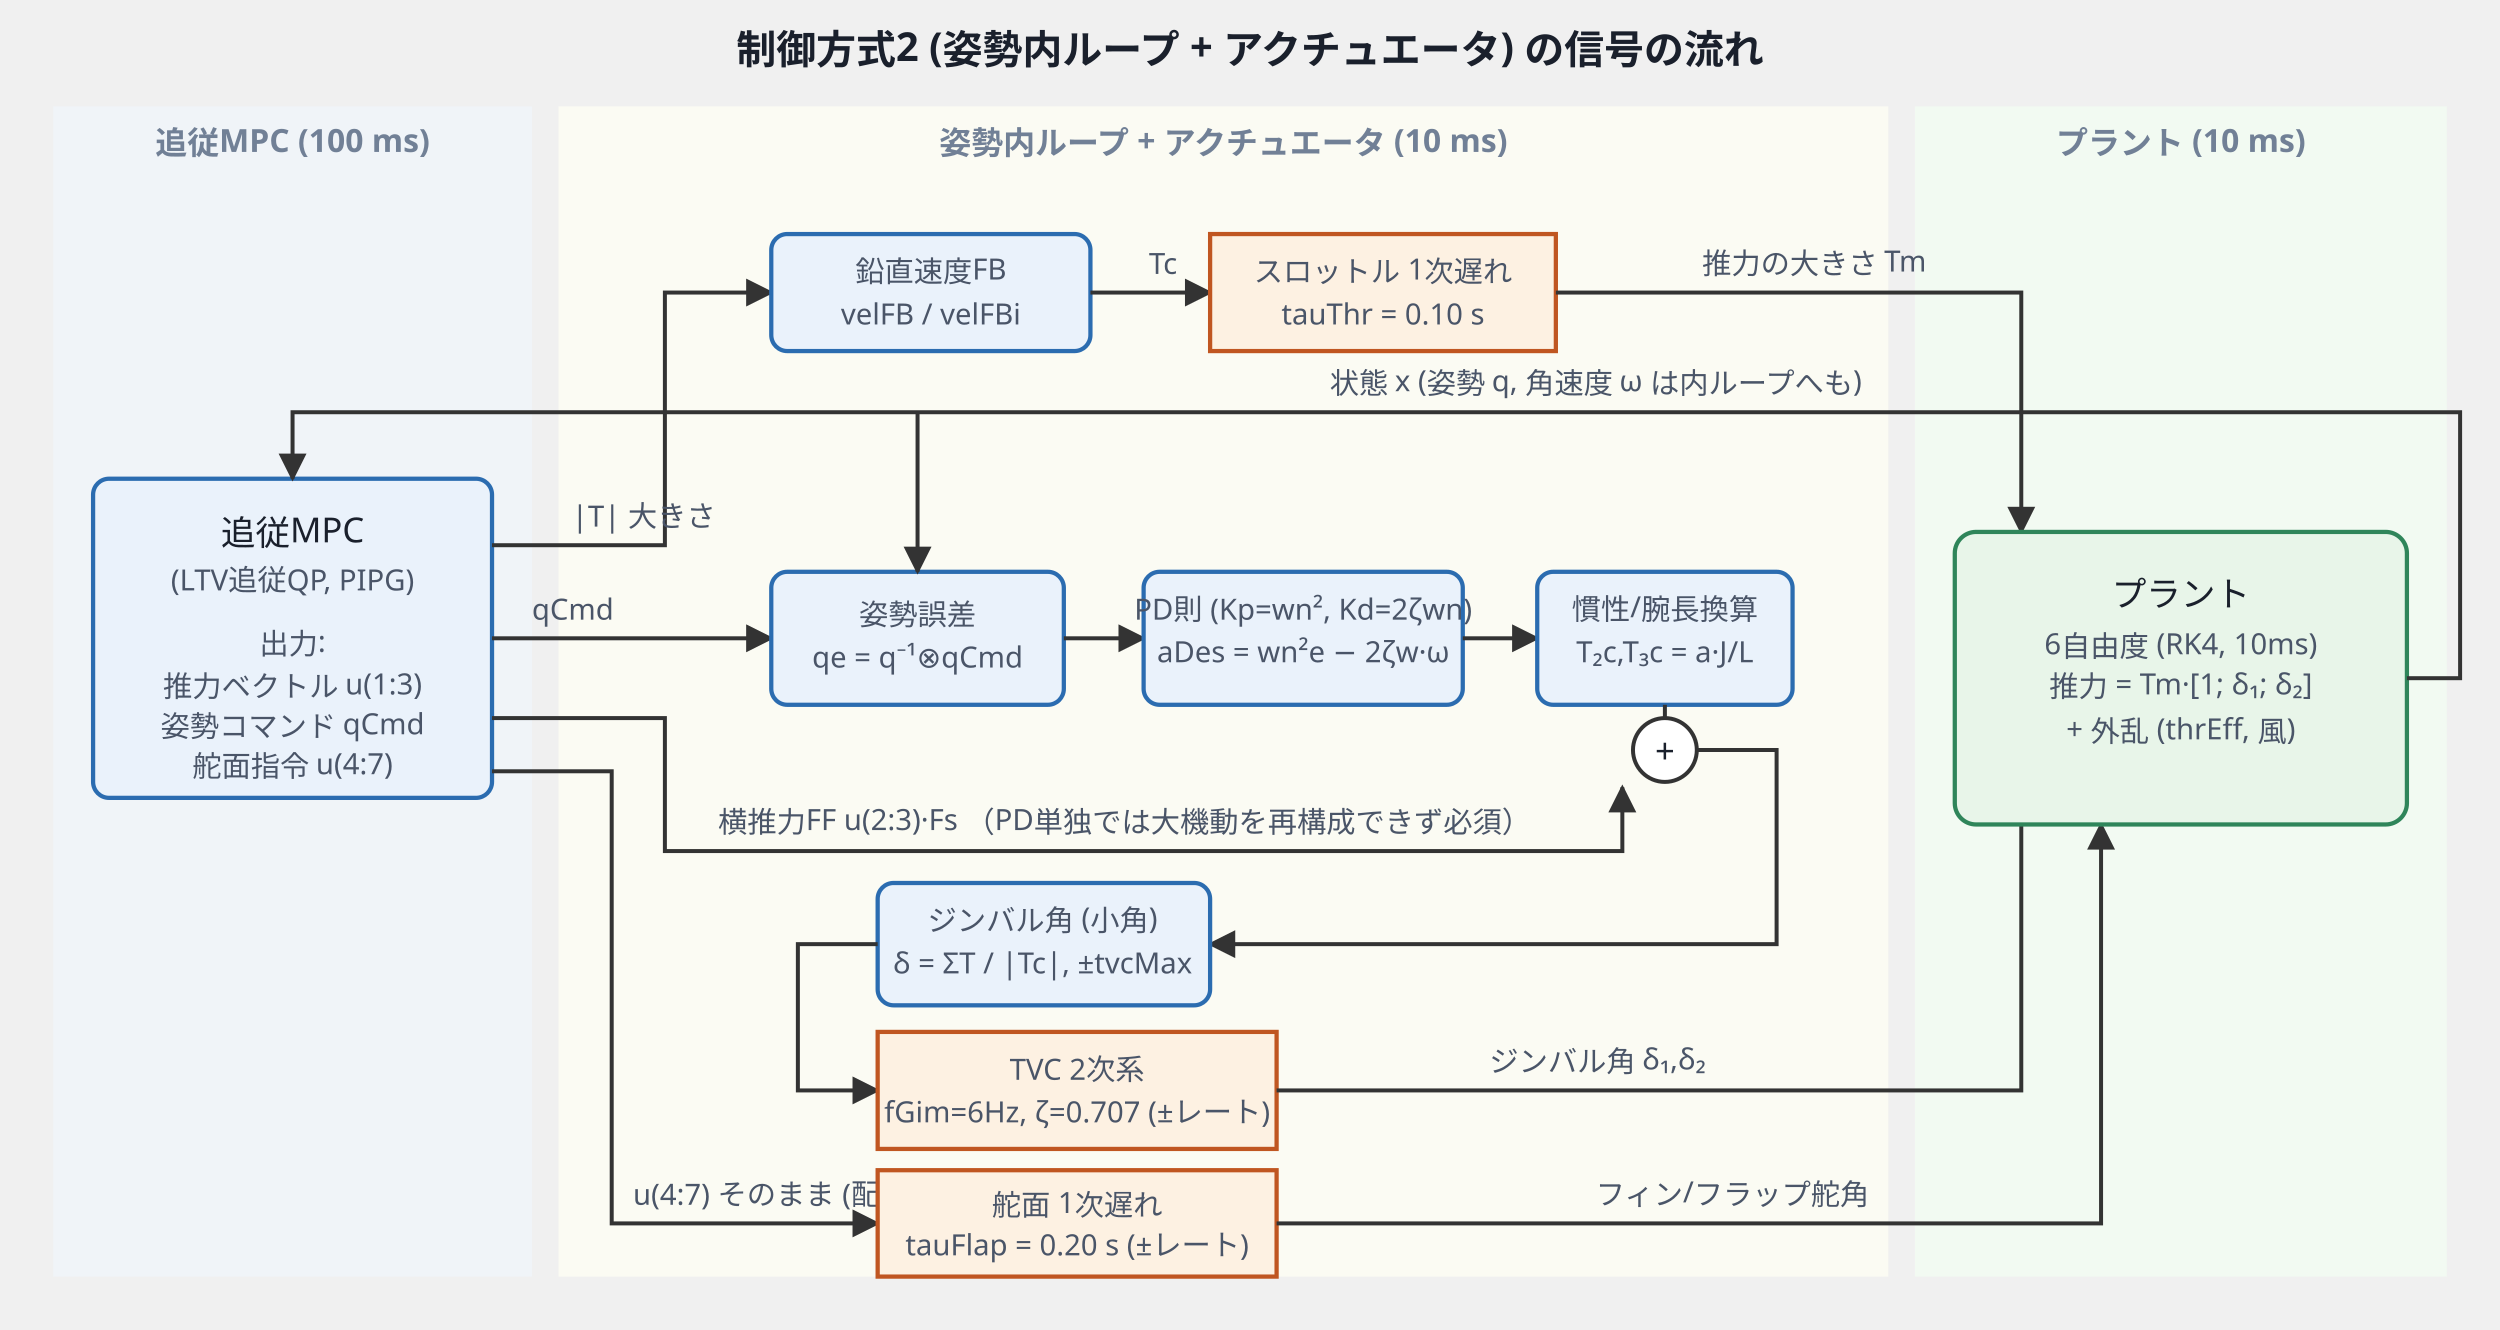
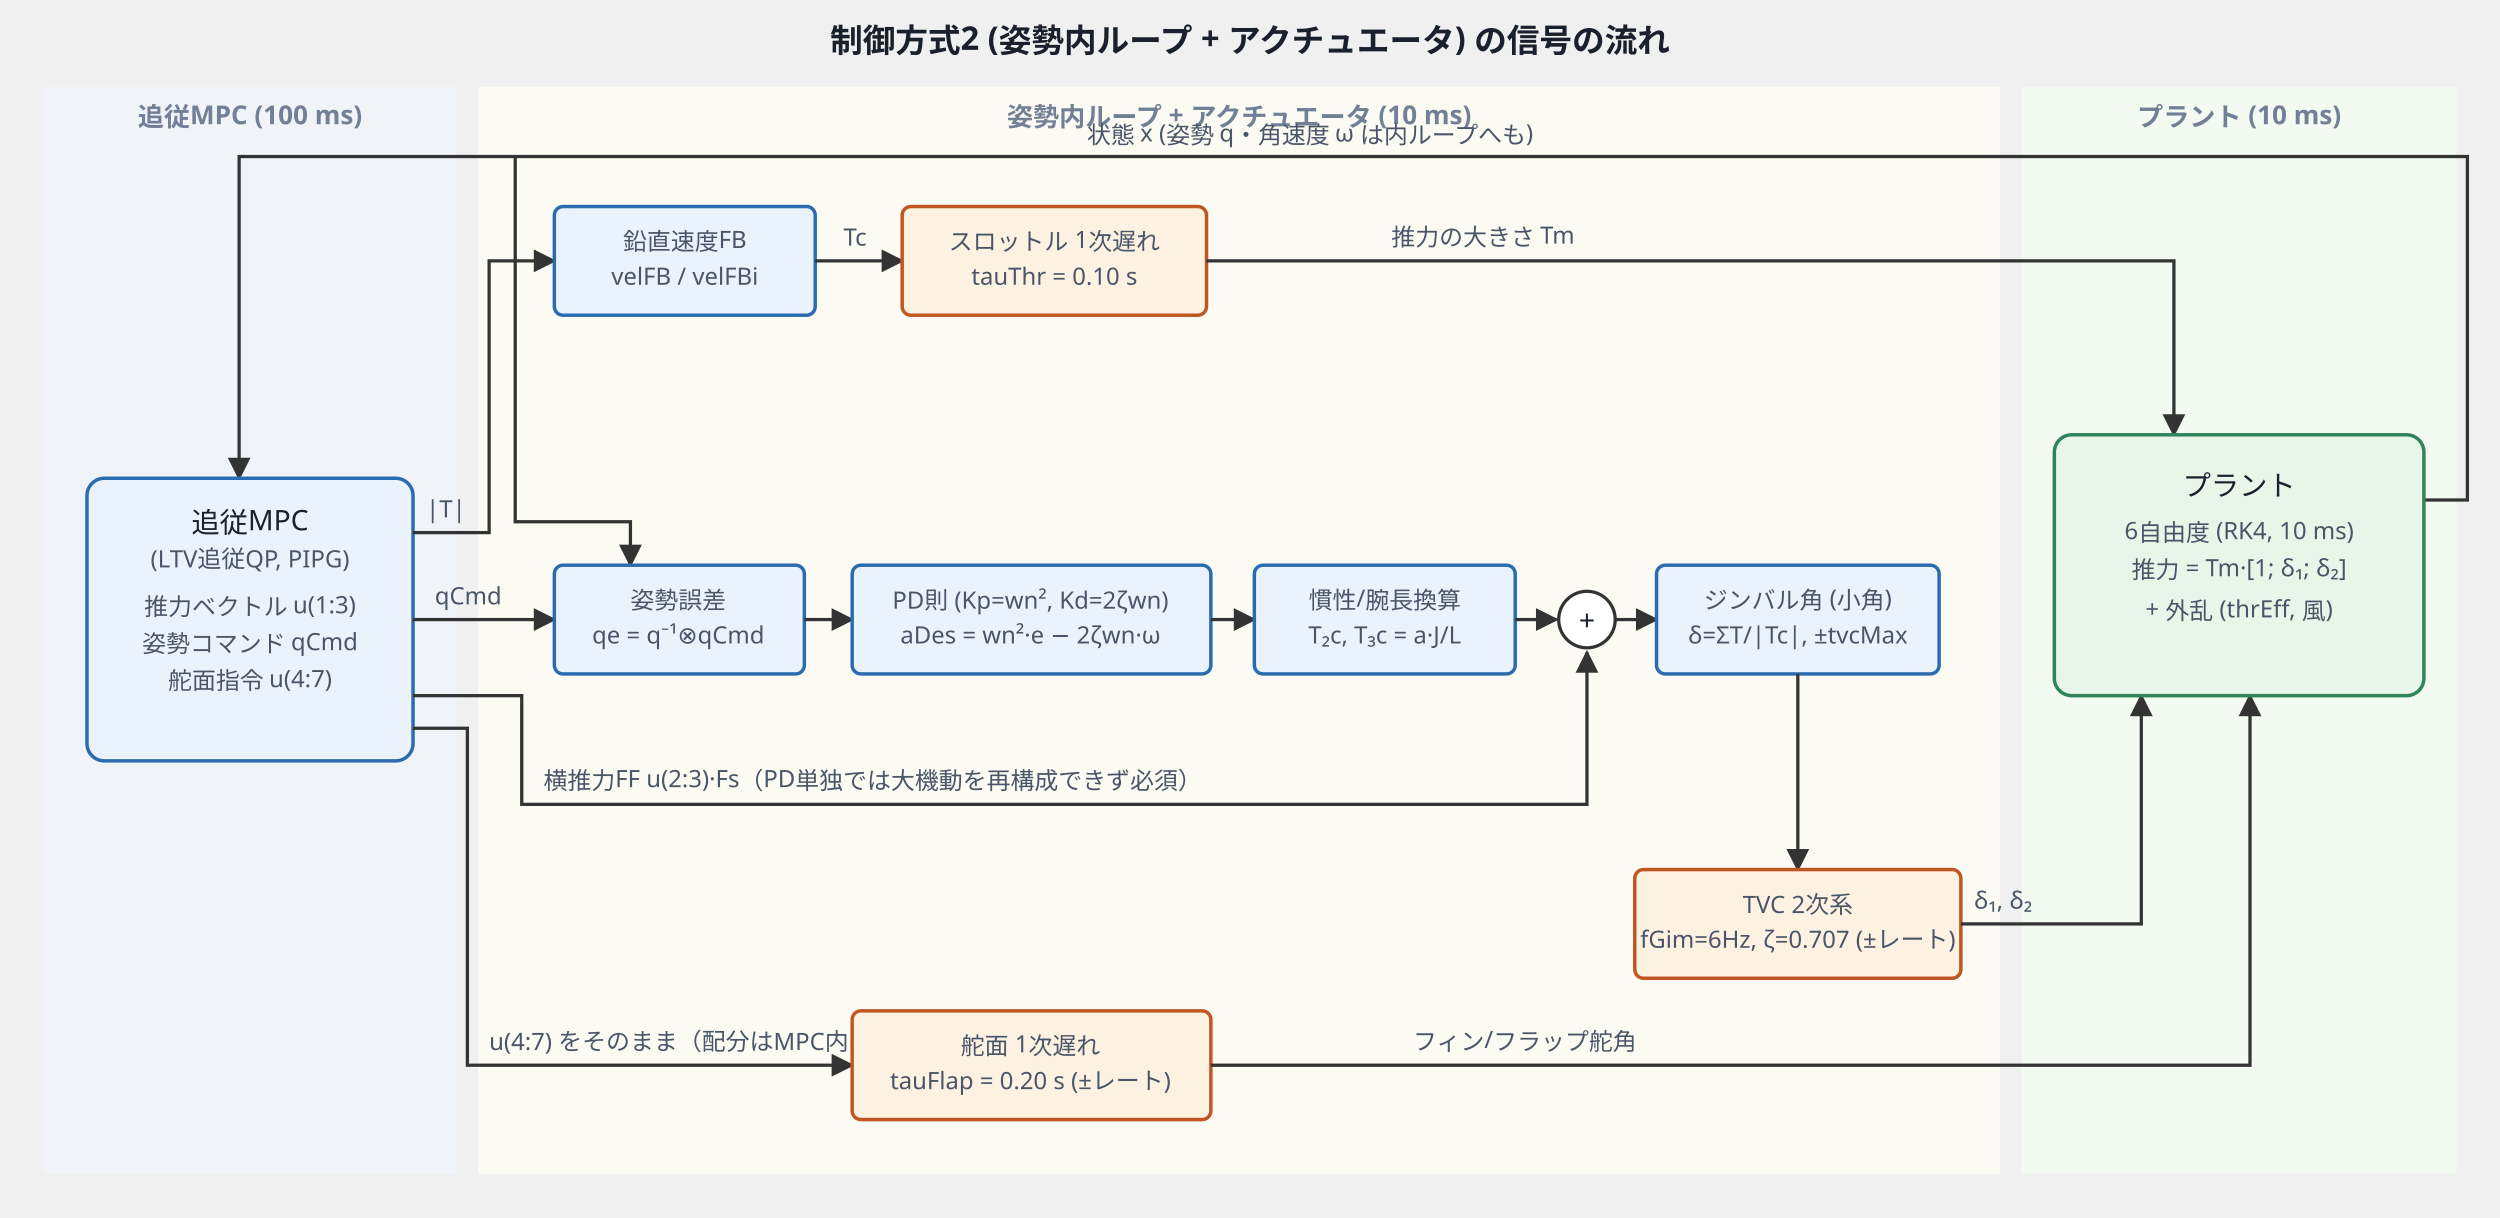
- <svg xmlns="http://www.w3.org/2000/svg" viewBox="0 0 940 500" font-family="'Yu Gothic','Meiryo',sans-serif">
+ <svg xmlns="http://www.w3.org/2000/svg" viewBox="0 0 1150 560" font-family="'Yu Gothic','Meiryo',sans-serif">
  <defs>
    <marker id="ar" viewBox="0 0 10 10" refX="9" refY="5" markerWidth="7" markerHeight="7" orient="auto-start-reverse">
      <path d="M0,0 L10,5 L0,10 z" fill="#333" />
    </marker>
  </defs>
  <style>
-     .box  { fill:#eaf2fb; stroke:#2b6cb0; stroke-width:1.6; rx:6; }
+     .box  { fill:#eaf2fb; stroke:#2b6cb0; stroke-width:1.6; }
    .act  { fill:#fdf1e2; stroke:#c05621; stroke-width:1.6; }
    .pl   { fill:#e8f5e9; stroke:#2f855a; stroke-width:1.6; }
    .t    { font-size:13px; fill:#1a202c; }
    .ts   { font-size:11px; fill:#4a5568; }
    .tt   { font-size:15px; font-weight:bold; fill:#1a202c; }
    .lane { font-size:12px; font-weight:bold; fill:#718096; }
    .wire { stroke:#333; stroke-width:1.5; fill:none; marker-end:url(#ar); }
-     .wireN{ stroke:#333; stroke-width:1.5; fill:none; }
  </style>
-   <text x="470" y="24" text-anchor="middle" class="tt">制御方式2 (姿勢内ループ + アクチュエータ) の信号の流れ</text>
-   <rect x="20" y="40" width="180" height="440" fill="#f0f4f8" />
-   <rect x="210" y="40" width="500" height="440" fill="#fbfbf3" />
-   <rect x="720" y="40" width="200" height="440" fill="#f2faf2" />
-   <text x="110" y="58" text-anchor="middle" class="lane">追従MPC (100 ms)</text>
-   <text x="460" y="58" text-anchor="middle" class="lane">姿勢内ループ + アクチュエータ (10 ms)</text>
-   <text x="820" y="58" text-anchor="middle" class="lane">プラント (10 ms)</text>
-   <rect x="35" y="180" width="150" height="120" class="box" rx="8" />
-   <text x="110" y="205" text-anchor="middle" class="t">追従MPC</text>
-   <text x="110" y="222" text-anchor="middle" class="ts">(LTV追従QP, PIPG)</text>
-   <text x="110" y="246" text-anchor="middle" class="ts">出力:</text>
-   <text x="110" y="262" text-anchor="middle" class="ts">推力ベクトル u(1:3)</text>
-   <text x="110" y="277" text-anchor="middle" class="ts">姿勢コマンド qCmd</text>
-   <text x="110" y="292" text-anchor="middle" class="ts">舵面指令 u(4:7)</text>
-   <path class="wire" d="M185,205 L250,205 L250,110 L290,110" />
-   <text x="215" y="198" class="ts">|T| 大きさ</text>
-   <rect x="290" y="88" width="120" height="44" class="box" />
-   <text x="350" y="106" text-anchor="middle" class="ts">鉛直速度FB</text>
-   <text x="350" y="122" text-anchor="middle" class="ts">velFB / velFBi</text>
-   <path class="wire" d="M410,110 L455,110" />
-   <text x="432" y="103" class="ts">Tc</text>
-   <rect x="455" y="88" width="130" height="44" class="act" />
-   <text x="520" y="106" text-anchor="middle" class="ts">スロットル 1次遅れ</text>
-   <text x="520" y="122" text-anchor="middle" class="ts">tauThr = 0.10 s</text>
-   <path class="wire" d="M585,110 L760,110 L760,200" />
-   <text x="640" y="103" class="ts">推力の大きさ Tm</text>
-   <path class="wire" d="M185,240 L290,240" />
-   <text x="200" y="233" class="ts">qCmd</text>
-   <rect x="290" y="215" width="110" height="50" class="box" />
-   <text x="345" y="235" text-anchor="middle" class="ts">姿勢誤差</text>
-   <text x="345" y="251" text-anchor="middle" class="ts">qe = q⁻¹⊗qCmd</text>
-   <path class="wire" d="M400,240 L430,240" />
-   <rect x="430" y="215" width="120" height="50" class="box" />
-   <text x="490" y="233" text-anchor="middle" class="ts">PD則 (Kp=wn², Kd=2ζwn)</text>
-   <text x="490" y="249" text-anchor="middle" class="ts">aDes = wn²e − 2ζw·ω</text>
-   <path class="wire" d="M550,240 L578,240" />
-   <rect x="578" y="215" width="96" height="50" class="box" />
-   <text x="626" y="233" text-anchor="middle" class="ts">慣性/腕長換算</text>
-   <text x="626" y="249" text-anchor="middle" class="ts">T₂c,T₃c = a·J/L</text>
-   <path class="wire" d="M185,270 L250,270 L250,320 L610,320 L610,296" />
-   <text x="270" y="313" class="ts">横推力FF u(2:3)·Fs （PD単独では大機動を再構成できず必須）</text>
-   <circle cx="626" cy="282" r="12" fill="#fff" stroke="#333" stroke-width="1.5" />
-   <text x="626" y="287" text-anchor="middle" class="t">+</text>
-   <path class="wireN" d="M626,265 L626,270" />
-   <path class="wire" d="M638,282 L668,282 L668,355 L455,355" />
-   <rect x="330" y="332" width="125" height="46" class="box" />
-   <text x="392" y="350" text-anchor="middle" class="ts">ジンバル角 (小角)</text>
-   <text x="392" y="366" text-anchor="middle" class="ts">δ = ΣT / |Tc|, ±tvcMax</text>
-   <path class="wire" d="M330,355 L300,355 L300,410 L330,410" />
-   <rect x="330" y="388" width="150" height="44" class="act" />
-   <text x="405" y="406" text-anchor="middle" class="ts">TVC 2次系</text>
-   <text x="405" y="422" text-anchor="middle" class="ts">fGim=6Hz, ζ=0.707 (±レート)</text>
-   <path class="wire" d="M480,410 L760,410 L760,300" />
-   <text x="560" y="403" class="ts">ジンバル角 δ₁,δ₂</text>
-   <path class="wire" d="M185,290 L230,290 L230,460 L330,460" />
-   <text x="238" y="453" class="ts">u(4:7) そのまま (配分はMPC内のBflapで済み)</text>
-   <rect x="330" y="440" width="150" height="40" class="act" />
-   <text x="405" y="457" text-anchor="middle" class="ts">舵面 1次遅れ</text>
-   <text x="405" y="472" text-anchor="middle" class="ts">tauFlap = 0.20 s (±レート)</text>
-   <path class="wire" d="M480,460 L790,460 L790,310" />
-   <text x="600" y="453" class="ts">フィン/フラップ舵角</text>
-   <rect x="735" y="200" width="170" height="110" class="pl" rx="8" />
-   <text x="820" y="228" text-anchor="middle" class="t">プラント</text>
-   <text x="820" y="246" text-anchor="middle" class="ts">6自由度 (RK4, 10ms)</text>
-   <text x="820" y="262" text-anchor="middle" class="ts">推力 = Tm·[1; δ₁; δ₂]</text>
-   <text x="820" y="278" text-anchor="middle" class="ts">+ 外乱 (thrEff, 風)</text>
-   <path class="wire" d="M905,255 L925,255 L925,155 L110,155 L110,180" />
-   <text x="500" y="148" class="ts">状態 x (姿勢 q, 角速度 ω は内ループへも)</text>
-   <path class="wire" d="M345,155 L345,215" />
+   <text x="575" y="24" text-anchor="middle" class="tt">制御方式2 (姿勢内ループ + アクチュエータ) の信号の流れ</text>
+   <rect x="20" y="40" width="190" height="500" fill="#f0f4f8" />
+   <rect x="220" y="40" width="700" height="500" fill="#fbfbf3" />
+   <rect x="930" y="40" width="200" height="500" fill="#f2faf2" />
+   <text x="115" y="58" text-anchor="middle" class="lane">追従MPC (100 ms)</text>
+   <text x="570" y="58" text-anchor="middle" class="lane">姿勢内ループ + アクチュエータ (10 ms)</text>
+   <text x="1030" y="58" text-anchor="middle" class="lane">プラント (10 ms)</text>
+   <path class="wire" d="M1115,230 L1135,230 L1135,72 L110,72 L110,220" />
+   <path class="wire" d="M237,72 L237,240 L290,240 L290,260" />
+   <text x="500" y="66" class="ts">状態 x (姿勢 q・角速度 ω は内ループへも)</text>
+   <rect x="40" y="220" width="150" height="130" class="box" rx="8" />
+   <text x="115" y="245" text-anchor="middle" class="t">追従MPC</text>
+   <text x="115" y="261" text-anchor="middle" class="ts">(LTV追従QP, PIPG)</text>
+   <text x="115" y="283" text-anchor="middle" class="ts">推力ベクトル u(1:3)</text>
+   <text x="115" y="300" text-anchor="middle" class="ts">姿勢コマンド qCmd</text>
+   <text x="115" y="317" text-anchor="middle" class="ts">舵面指令 u(4:7)</text>
+   <path class="wire" d="M190,245 L225,245 L225,120 L255,120" />
+   <text x="196" y="238" class="ts">|T|</text>
+   <rect x="255" y="95" width="120" height="50" class="box" rx="4" />
+   <text x="315" y="115" text-anchor="middle" class="ts">鉛直速度FB</text>
+   <text x="315" y="131" text-anchor="middle" class="ts">velFB / velFBi</text>
+   <path class="wire" d="M375,120 L415,120" />
+   <text x="388" y="113" class="ts">Tc</text>
+   <rect x="415" y="95" width="140" height="50" class="act" rx="4" />
+   <text x="485" y="115" text-anchor="middle" class="ts">スロットル 1次遅れ</text>
+   <text x="485" y="131" text-anchor="middle" class="ts">tauThr = 0.10 s</text>
+   <path class="wire" d="M555,120 L1000,120 L1000,200" />
+   <text x="640" y="113" class="ts">推力の大きさ Tm</text>
+   <path class="wire" d="M190,285 L255,285" />
+   <text x="200" y="278" class="ts">qCmd</text>
+   <rect x="255" y="260" width="115" height="50" class="box" rx="4" />
+   <text x="312" y="280" text-anchor="middle" class="ts">姿勢誤差</text>
+   <text x="312" y="296" text-anchor="middle" class="ts">qe = q⁻¹⊗qCmd</text>
+   <path class="wire" d="M370,285 L392,285" />
+   <rect x="392" y="260" width="165" height="50" class="box" rx="4" />
+   <text x="474" y="280" text-anchor="middle" class="ts">PD則 (Kp=wn², Kd=2ζwn)</text>
+   <text x="474" y="296" text-anchor="middle" class="ts">aDes = wn²·e − 2ζwn·ω</text>
+   <path class="wire" d="M557,285 L577,285" />
+   <rect x="577" y="260" width="120" height="50" class="box" rx="4" />
+   <text x="637" y="280" text-anchor="middle" class="ts">慣性/腕長換算</text>
+   <text x="637" y="296" text-anchor="middle" class="ts">T₂c, T₃c = a·J/L</text>
+   <path class="wire" d="M697,285 L716,285" />
+   <circle cx="730" cy="285" r="13" fill="#fff" stroke="#333" stroke-width="1.5" />
+   <text x="730" y="290" text-anchor="middle" class="t">+</text>
+   <path class="wire" d="M743,285 L762,285" />
+   <rect x="762" y="260" width="130" height="50" class="box" rx="4" />
+   <text x="827" y="280" text-anchor="middle" class="ts">ジンバル角 (小角)</text>
+   <text x="827" y="296" text-anchor="middle" class="ts">δ=ΣT/|Tc|, ±tvcMax</text>
+   <path class="wire" d="M190,320 L240,320 L240,370 L730,370 L730,300" />
+   <text x="250" y="363" class="ts">横推力FF u(2:3)·Fs（PD単独では大機動を再構成できず必須）</text>
+   <path class="wire" d="M827,310 L827,400" />
+   <rect x="752" y="400" width="150" height="50" class="act" rx="4" />
+   <text x="827" y="420" text-anchor="middle" class="ts">TVC 2次系</text>
+   <text x="827" y="436" text-anchor="middle" class="ts">fGim=6Hz, ζ=0.707 (±レート)</text>
+   <path class="wire" d="M902,425 L985,425 L985,320" />
+   <text x="908" y="418" class="ts">δ₁, δ₂</text>
+   <path class="wire" d="M190,335 L215,335 L215,490 L392,490" />
+   <text x="225" y="483" class="ts">u(4:7) をそのまま（配分はMPC内の効き行列Bflapで実施済み）</text>
+   <rect x="392" y="465" width="165" height="50" class="act" rx="4" />
+   <text x="474" y="485" text-anchor="middle" class="ts">舵面 1次遅れ</text>
+   <text x="474" y="501" text-anchor="middle" class="ts">tauFlap = 0.20 s (±レート)</text>
+   <path class="wire" d="M557,490 L1035,490 L1035,320" />
+   <text x="650" y="483" class="ts">フィン/フラップ舵角</text>
+   <rect x="945" y="200" width="170" height="120" class="pl" rx="8" />
+   <text x="1030" y="228" text-anchor="middle" class="t">プラント</text>
+   <text x="1030" y="248" text-anchor="middle" class="ts">6自由度 (RK4, 10 ms)</text>
+   <text x="1030" y="266" text-anchor="middle" class="ts">推力 = Tm·[1; δ₁; δ₂]</text>
+   <text x="1030" y="284" text-anchor="middle" class="ts">+ 外乱 (thrEff, 風)</text>
</svg>
